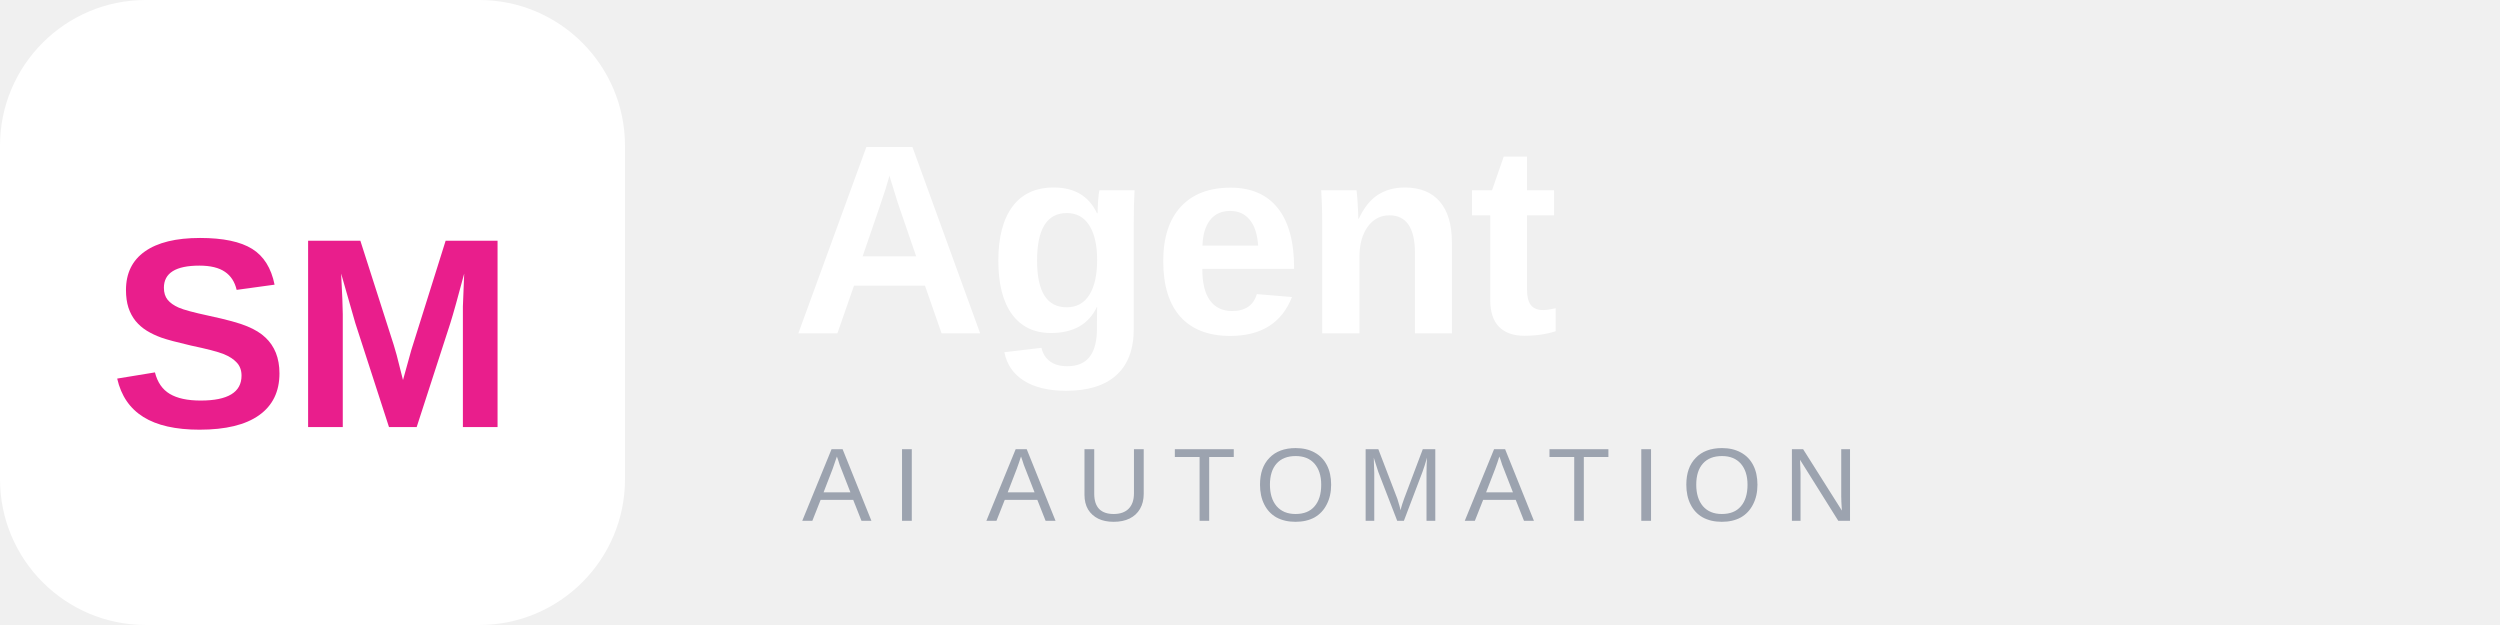
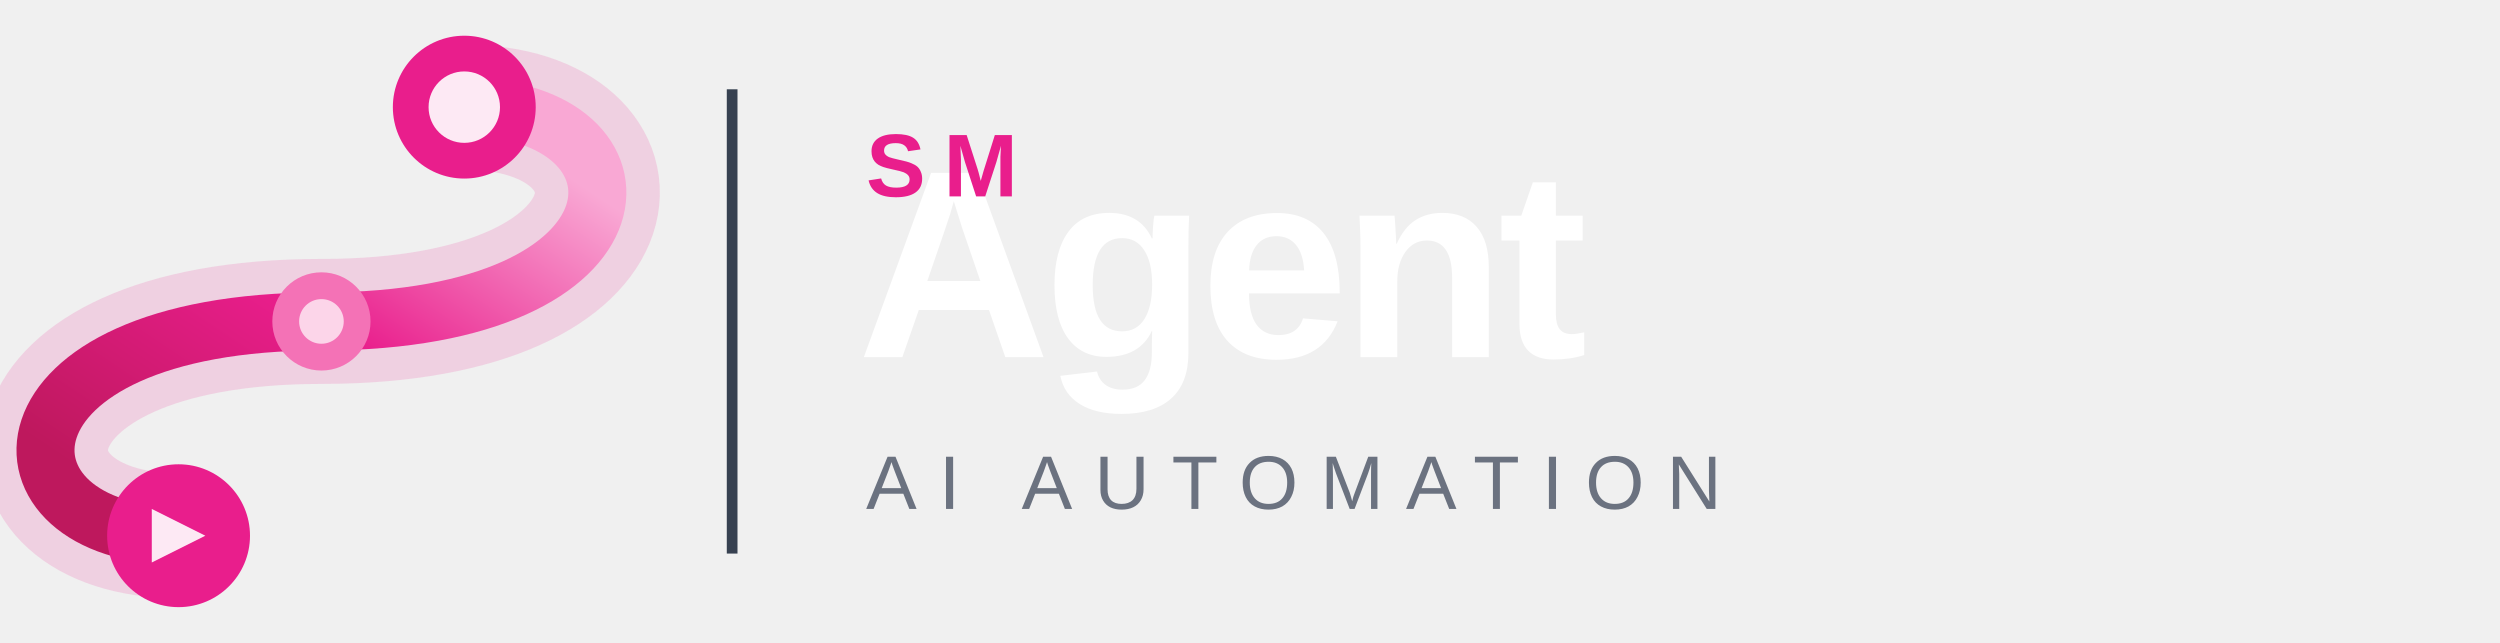
- <svg xmlns="http://www.w3.org/2000/svg" viewBox="0 0 240 60" fill="none">
-   <rect width="60" height="60" rx="14" fill="#FFFFFF" />
-   <text x="30" y="41" font-family="Arial Black, Arial, sans-serif" font-size="26" font-weight="900" fill="#E91E8C" text-anchor="middle">SM</text>
-   <text x="76" y="32" font-family="Arial, sans-serif" font-size="26" font-weight="700" fill="#FFFFFF" text-anchor="start">Agent</text>
-   <text x="77" y="50" font-family="Arial, sans-serif" font-size="10" font-weight="400" fill="#9CA3AF" text-anchor="start" letter-spacing="2">AI AUTOMATION</text>
+ <svg xmlns="http://www.w3.org/2000/svg" viewBox="0 0 280 72" fill="none">
+   <path d="M 52 12 C 74 12 74 36 36 36 C -2 36 -2 60 20 60" stroke="#E91E8C" stroke-width="14" stroke-linecap="round" opacity="0.15" />
+   <path d="M 52 12 C 74 12 74 36 36 36 C -2 36 -2 60 20 60" stroke="url(#darkGradient)" stroke-width="6.5" stroke-linecap="round" />
+   <circle cx="52" cy="12" r="8" fill="#E91E8C" />
+   <circle cx="52" cy="12" r="4" fill="#FFFFFF" opacity="0.9" />
+   <circle cx="36" cy="36" r="5.5" fill="#F472B6" />
+   <circle cx="36" cy="36" r="2.5" fill="#FFFFFF" opacity="0.7" />
+   <circle cx="20" cy="60" r="8" fill="#E91E8C" />
+   <polygon points="17,57 23,60 17,63" fill="#FFFFFF" opacity="0.9" />
+   <defs>
+     <linearGradient id="darkGradient" x1="52" y1="12" x2="20" y2="60" gradientUnits="userSpaceOnUse">
+       <stop offset="0%" stop-color="#F9A8D4" />
+       <stop offset="50%" stop-color="#E91E8C" />
+       <stop offset="100%" stop-color="#BE185D" />
+     </linearGradient>
+   </defs>
+   <line x1="82" y1="10" x2="82" y2="62" stroke="#374151" stroke-width="1.2" />
+   <text x="96" y="40" font-family="Arial, Helvetica, sans-serif" font-size="30" font-weight="800" fill="#FFFFFF" letter-spacing="-0.8">Agent</text>
+   <text x="97" y="22" font-family="Arial, Helvetica, sans-serif" font-size="10" font-weight="700" fill="#E91E8C" letter-spacing="2">SM</text>
+   <text x="97" y="57" font-family="Arial, Helvetica, sans-serif" font-size="8.5" font-weight="400" fill="#6B7280" letter-spacing="2.5">AI AUTOMATION</text>
</svg>
